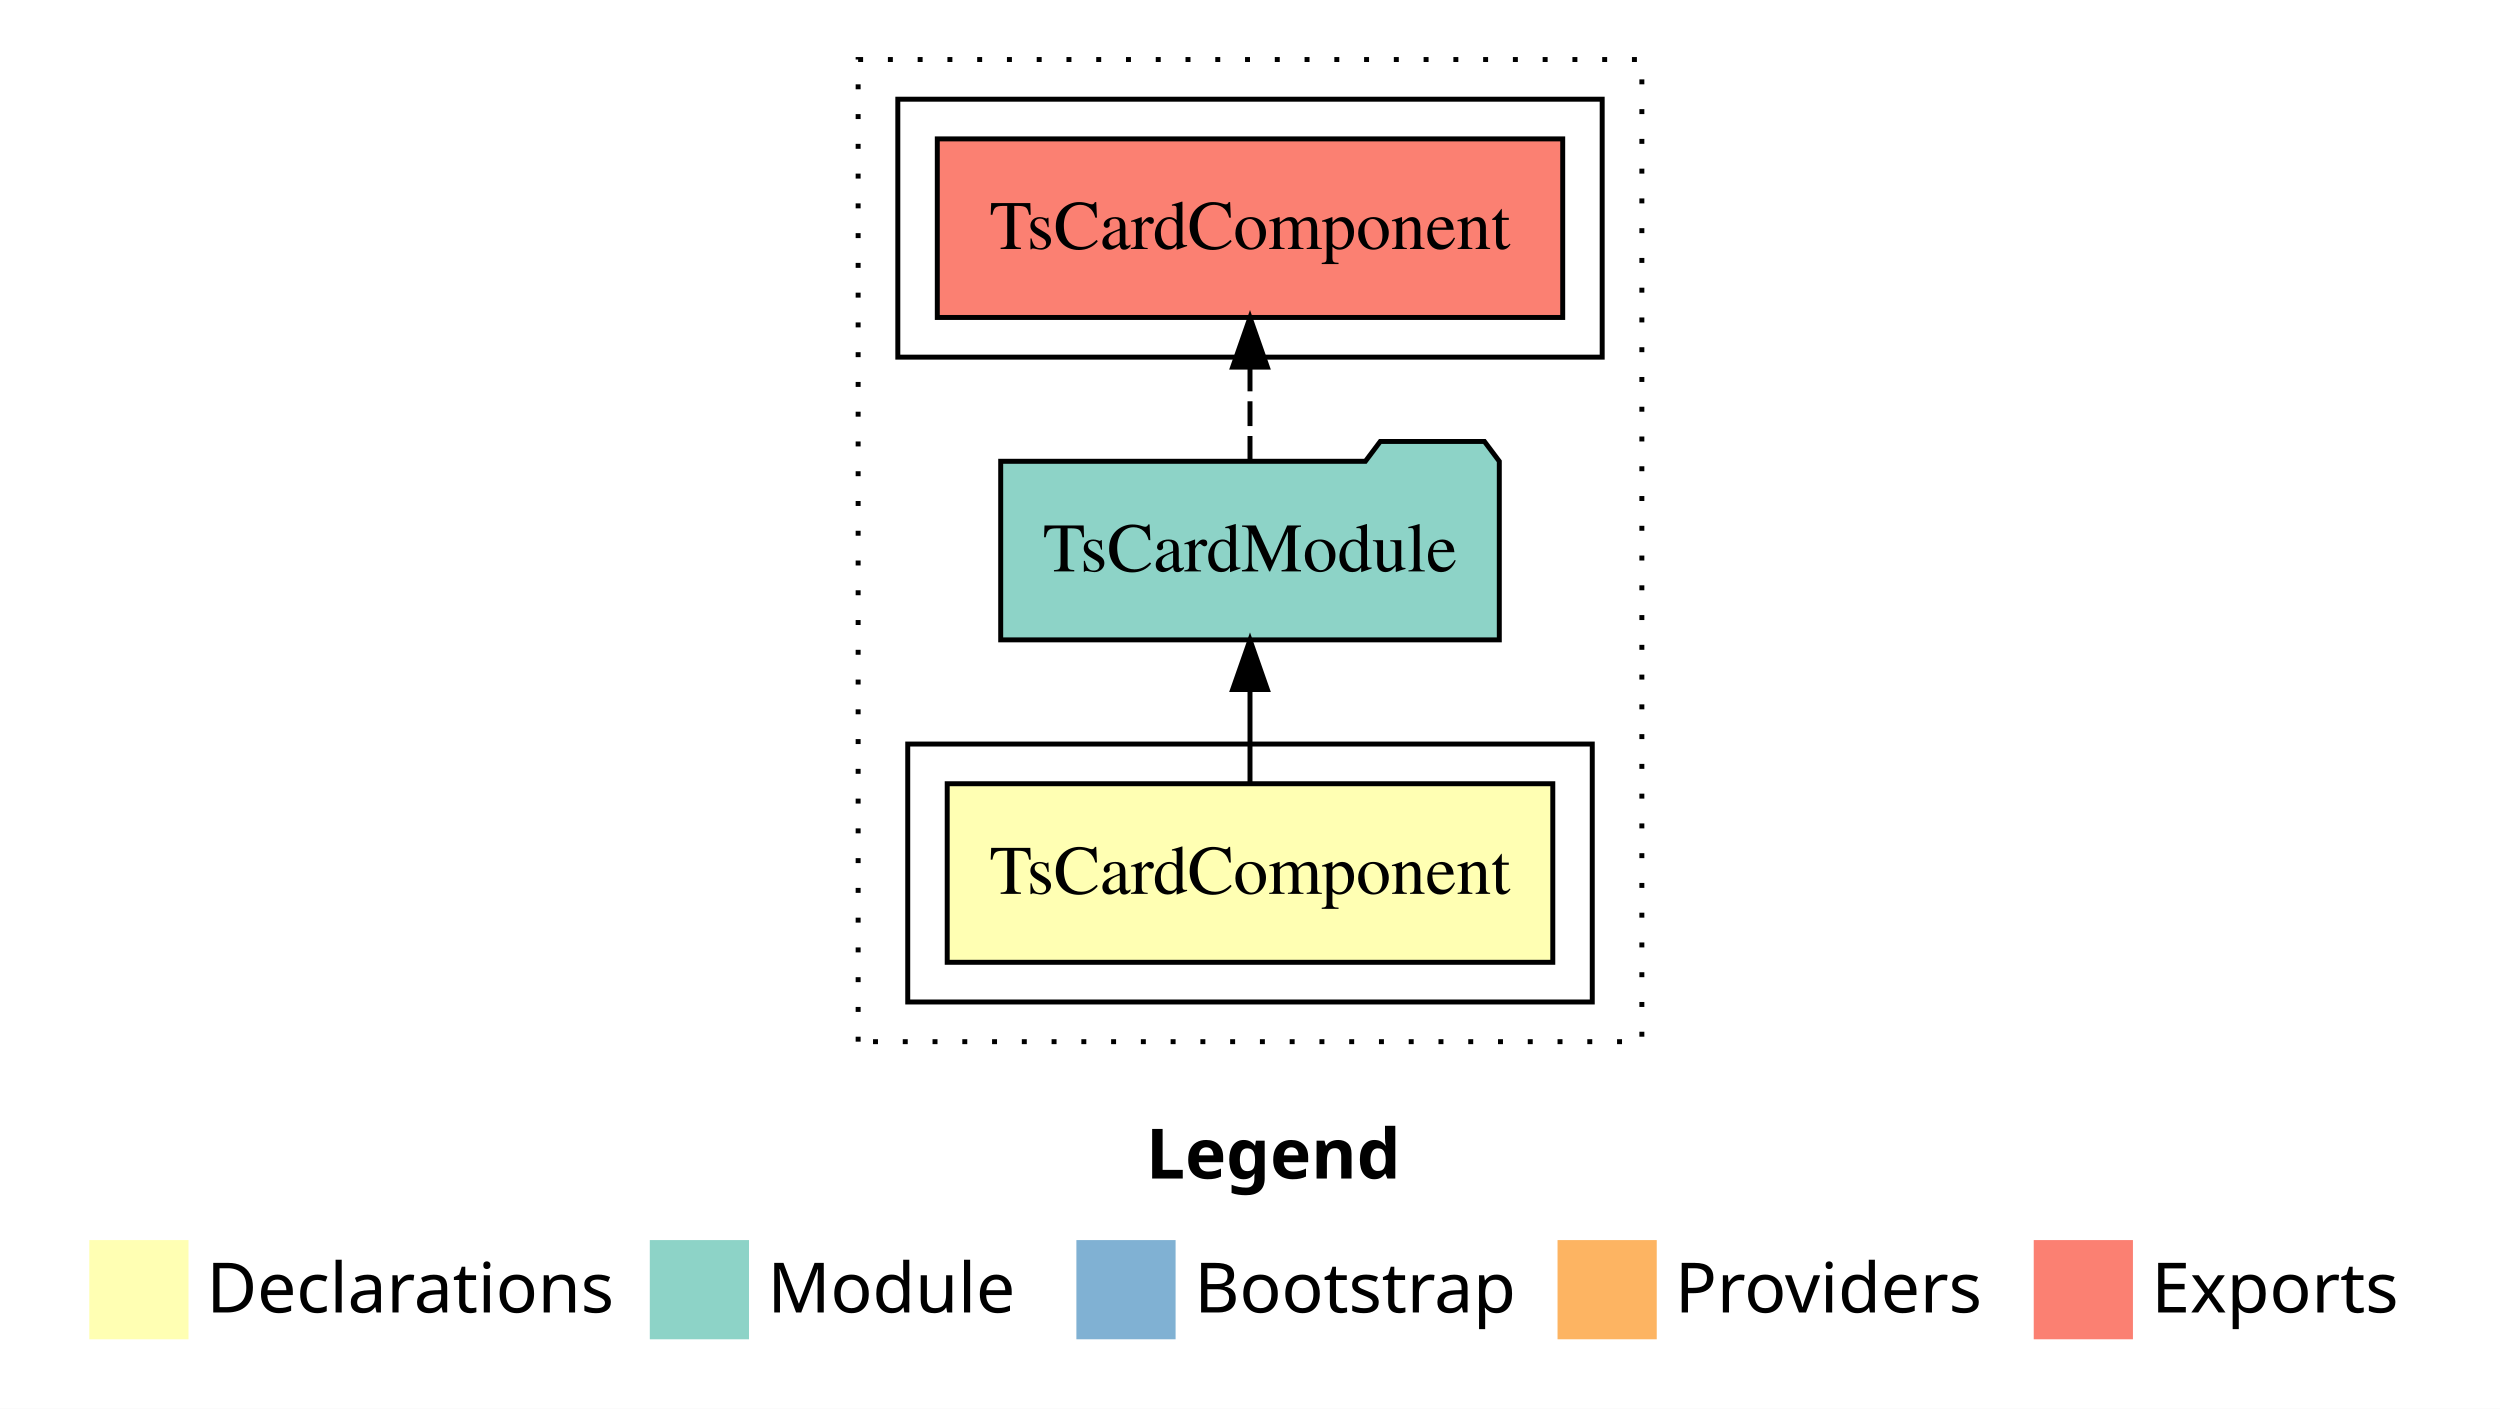
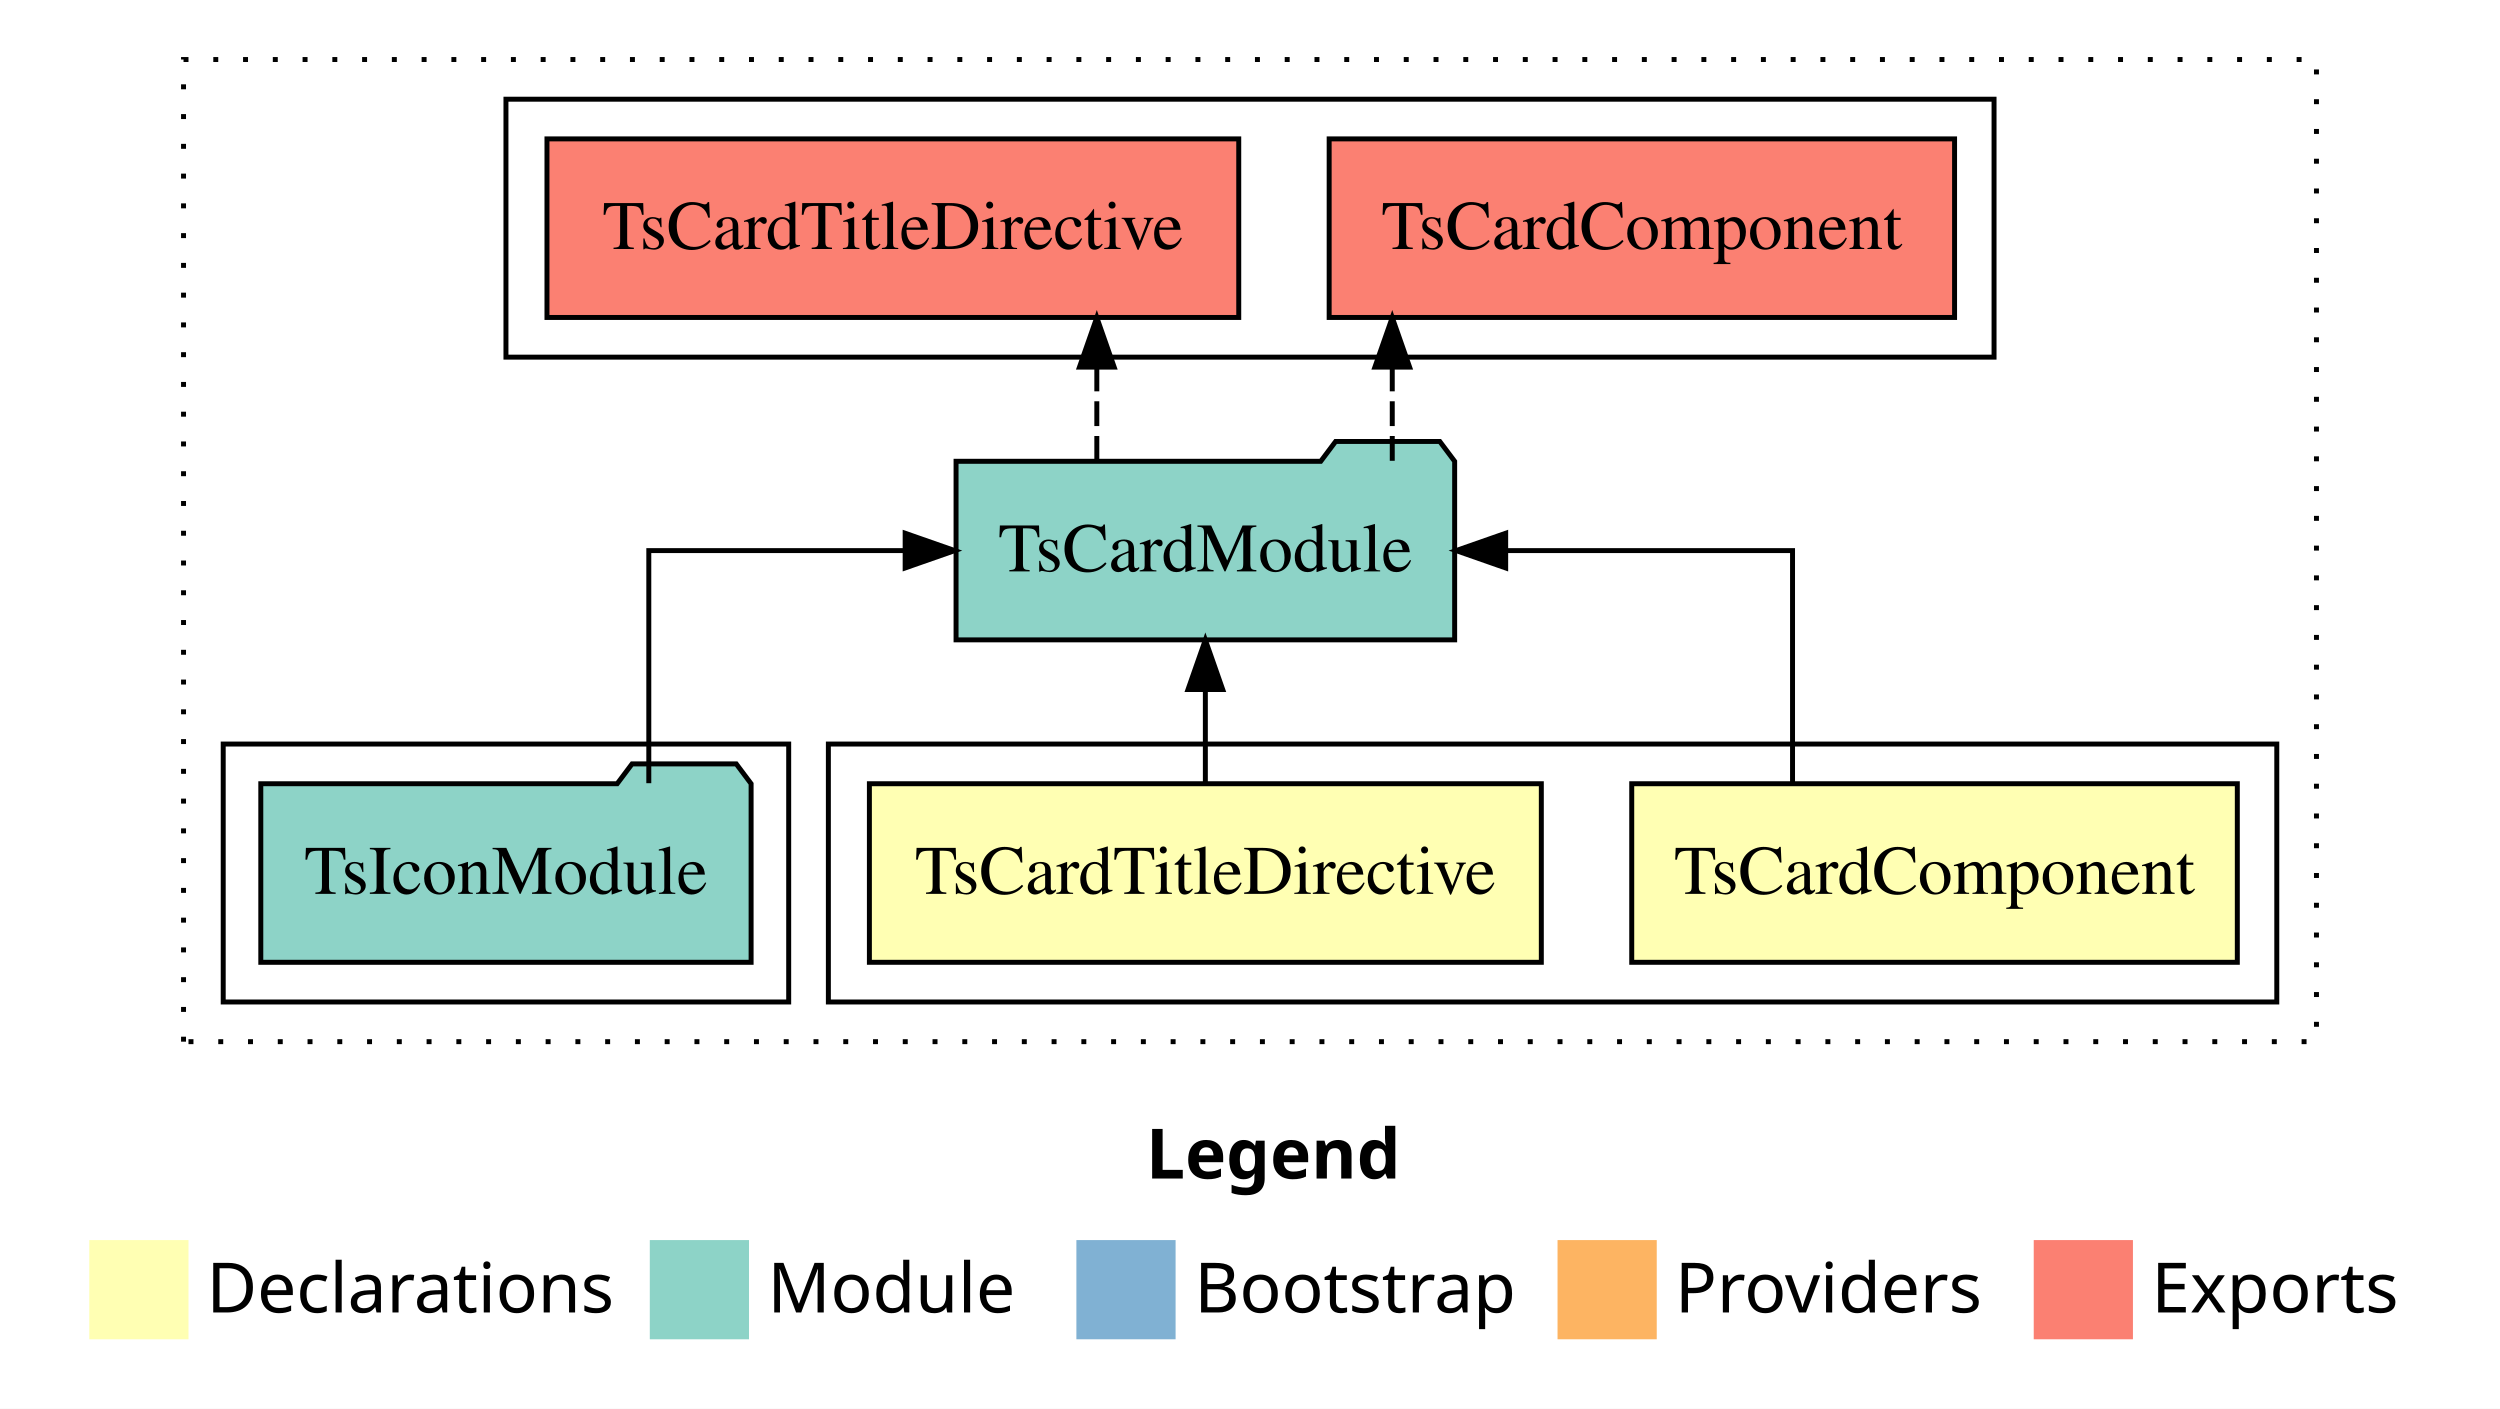
<svg xmlns="http://www.w3.org/2000/svg" width="504pt" height="284pt" viewBox="0.00 0.00 504.00 284.00">
  <g id="graph0" class="graph" transform="scale(1 1) rotate(0) translate(4 280)">
    <polygon fill="#ffffff" stroke="transparent" points="-4,4 -4,-280 500,-280 500,4 -4,4" />
    <text text-anchor="start" x="227.009" y="-42.4" font-family="sans-serif" font-weight="bold" font-size="14.00" fill="#000000">Legend</text>
    <polygon fill="#ffffb3" stroke="transparent" points="14,-10 14,-30 34,-30 34,-10 14,-10" />
    <text text-anchor="start" x="37.629" y="-15.4" font-family="sans-serif" font-size="14.00" fill="#000000">  Declarations</text>
    <polygon fill="#8dd3c7" stroke="transparent" points="127,-10 127,-30 147,-30 147,-10 127,-10" />
    <text text-anchor="start" x="150.725" y="-15.4" font-family="sans-serif" font-size="14.00" fill="#000000">  Module</text>
    <polygon fill="#80b1d3" stroke="transparent" points="213,-10 213,-30 233,-30 233,-10 213,-10" />
    <text text-anchor="start" x="236.781" y="-15.4" font-family="sans-serif" font-size="14.00" fill="#000000">  Bootstrap</text>
    <polygon fill="#fdb462" stroke="transparent" points="310,-10 310,-30 330,-30 330,-10 310,-10" />
    <text text-anchor="start" x="333.673" y="-15.4" font-family="sans-serif" font-size="14.00" fill="#000000">  Providers</text>
    <polygon fill="#fb8072" stroke="transparent" points="406,-10 406,-30 426,-30 426,-10 406,-10" />
    <text text-anchor="start" x="429.726" y="-15.4" font-family="sans-serif" font-size="14.00" fill="#000000">  Exports</text>
    <g id="clust1" class="cluster">
-       <polygon fill="none" stroke="#000000" stroke-dasharray="1,5" points="169,-70 169,-268 327,-268 327,-70 169,-70" />
+       <polygon fill="none" stroke="#000000" stroke-dasharray="1,5" points="33,-70 33,-268 463,-268 463,-70 33,-70" />
    </g>
    <g id="clust2" class="cluster">
-       <polygon fill="none" stroke="#000000" points="179,-78 179,-130 317,-130 317,-78 179,-78" />
+       <polygon fill="none" stroke="#000000" points="163,-78 163,-130 455,-130 455,-78 163,-78" />
    </g>
    <g id="clust5" class="cluster">
-       <polygon fill="none" stroke="#000000" points="177,-208 177,-260 319,-260 319,-208 177,-208" />
+       <polygon fill="none" stroke="#000000" points="41,-78 41,-130 155,-130 155,-78 41,-78" />
+     </g>
+     <g id="clust6" class="cluster">
+       <polygon fill="none" stroke="#000000" points="98,-208 98,-260 398,-260 398,-208 98,-208" />
    </g>
    <g id="node1" class="node">
-       <polygon fill="#ffffb3" stroke="#000000" points="309.042,-122 186.958,-122 186.958,-86 309.042,-86 309.042,-122" />
-       <text text-anchor="middle" x="248" y="-99.8" font-family="Times,serif" font-size="14.00" fill="#000000">TsCardComponent</text>
+       <polygon fill="#ffffb3" stroke="#000000" points="447.042,-122 324.958,-122 324.958,-86 447.042,-86 447.042,-122" />
+       <text text-anchor="middle" x="386" y="-99.8" font-family="Times,serif" font-size="14.00" fill="#000000">TsCardComponent</text>
+     </g>
+     <g id="node3" class="node">
+       <polygon fill="#8dd3c7" stroke="#000000" points="289.259,-187 286.259,-191 265.259,-191 262.259,-187 188.741,-187 188.741,-151 289.259,-151 289.259,-187" />
+       <text text-anchor="middle" x="239" y="-164.8" font-family="Times,serif" font-size="14.00" fill="#000000">TsCardModule</text>
+     </g>
+     <g id="edge1" class="edge">
+       <path fill="none" stroke="#000000" d="M357.375,-122.106C357.375,-141.339 357.375,-169 357.375,-169 357.375,-169 299.545,-169 299.545,-169" />
+       <polygon fill="#000000" stroke="#000000" points="299.545,-165.5 289.545,-169 299.545,-172.5 299.545,-165.5" />
    </g>
    <g id="node2" class="node">
-       <polygon fill="#8dd3c7" stroke="#000000" points="298.259,-187 295.259,-191 274.259,-191 271.259,-187 197.741,-187 197.741,-151 298.259,-151 298.259,-187" />
-       <text text-anchor="middle" x="248" y="-164.8" font-family="Times,serif" font-size="14.00" fill="#000000">TsCardModule</text>
-     </g>
-     <g id="edge1" class="edge">
-       <path fill="none" stroke="#000000" d="M248,-122.106C248,-122.106 248,-140.991 248,-140.991" />
-       <polygon fill="#000000" stroke="#000000" points="244.5,-140.991 248,-150.991 251.5,-140.991 244.5,-140.991" />
-     </g>
-     <g id="node3" class="node">
-       <polygon fill="#fb8072" stroke="#000000" points="311.041,-252 184.959,-252 184.959,-216 311.041,-216 311.041,-252" />
-       <text text-anchor="middle" x="248" y="-229.8" font-family="Times,serif" font-size="14.00" fill="#000000">TsCardComponent </text>
+       <polygon fill="#ffffb3" stroke="#000000" points="306.731,-122 171.269,-122 171.269,-86 306.731,-86 306.731,-122" />
+       <text text-anchor="middle" x="239" y="-99.8" font-family="Times,serif" font-size="14.00" fill="#000000">TsCardTitleDirective</text>
    </g>
    <g id="edge2" class="edge">
-       <path fill="none" stroke="#000000" stroke-dasharray="5,2" d="M248,-187.106C248,-187.106 248,-205.991 248,-205.991" />
-       <polygon fill="#000000" stroke="#000000" points="244.5,-205.991 248,-215.991 251.5,-205.991 244.5,-205.991" />
+       <path fill="none" stroke="#000000" d="M239,-122.106C239,-122.106 239,-140.991 239,-140.991" />
+       <polygon fill="#000000" stroke="#000000" points="235.5,-140.991 239,-150.991 242.5,-140.991 235.5,-140.991" />
+     </g>
+     <g id="node5" class="node">
+       <polygon fill="#fb8072" stroke="#000000" points="390.041,-252 263.959,-252 263.959,-216 390.041,-216 390.041,-252" />
+       <text text-anchor="middle" x="327" y="-229.8" font-family="Times,serif" font-size="14.00" fill="#000000">TsCardComponent </text>
+     </g>
+     <g id="edge4" class="edge">
+       <path fill="none" stroke="#000000" stroke-dasharray="5,2" d="M276.679,-187.106C276.679,-187.106 276.679,-205.991 276.679,-205.991" />
+       <polygon fill="#000000" stroke="#000000" points="273.179,-205.991 276.679,-215.991 280.179,-205.991 273.179,-205.991" />
+     </g>
+     <g id="node6" class="node">
+       <polygon fill="#fb8072" stroke="#000000" points="245.731,-252 106.269,-252 106.269,-216 245.731,-216 245.731,-252" />
+       <text text-anchor="middle" x="176" y="-229.8" font-family="Times,serif" font-size="14.00" fill="#000000">TsCardTitleDirective </text>
+     </g>
+     <g id="edge5" class="edge">
+       <path fill="none" stroke="#000000" stroke-dasharray="5,2" d="M217.118,-187.106C217.118,-187.106 217.118,-205.991 217.118,-205.991" />
+       <polygon fill="#000000" stroke="#000000" points="213.618,-205.991 217.118,-215.991 220.618,-205.991 213.618,-205.991" />
+     </g>
+     <g id="node4" class="node">
+       <polygon fill="#8dd3c7" stroke="#000000" points="147.423,-122 144.423,-126 123.423,-126 120.423,-122 48.577,-122 48.577,-86 147.423,-86 147.423,-122" />
+       <text text-anchor="middle" x="98" y="-99.8" font-family="Times,serif" font-size="14.00" fill="#000000">TsIconModule</text>
+     </g>
+     <g id="edge3" class="edge">
+       <path fill="none" stroke="#000000" d="M126.798,-122.106C126.798,-141.339 126.798,-169 126.798,-169 126.798,-169 178.479,-169 178.479,-169" />
+       <polygon fill="#000000" stroke="#000000" points="178.479,-172.5 188.479,-169 178.479,-165.5 178.479,-172.5" />
    </g>
  </g>
</svg>
